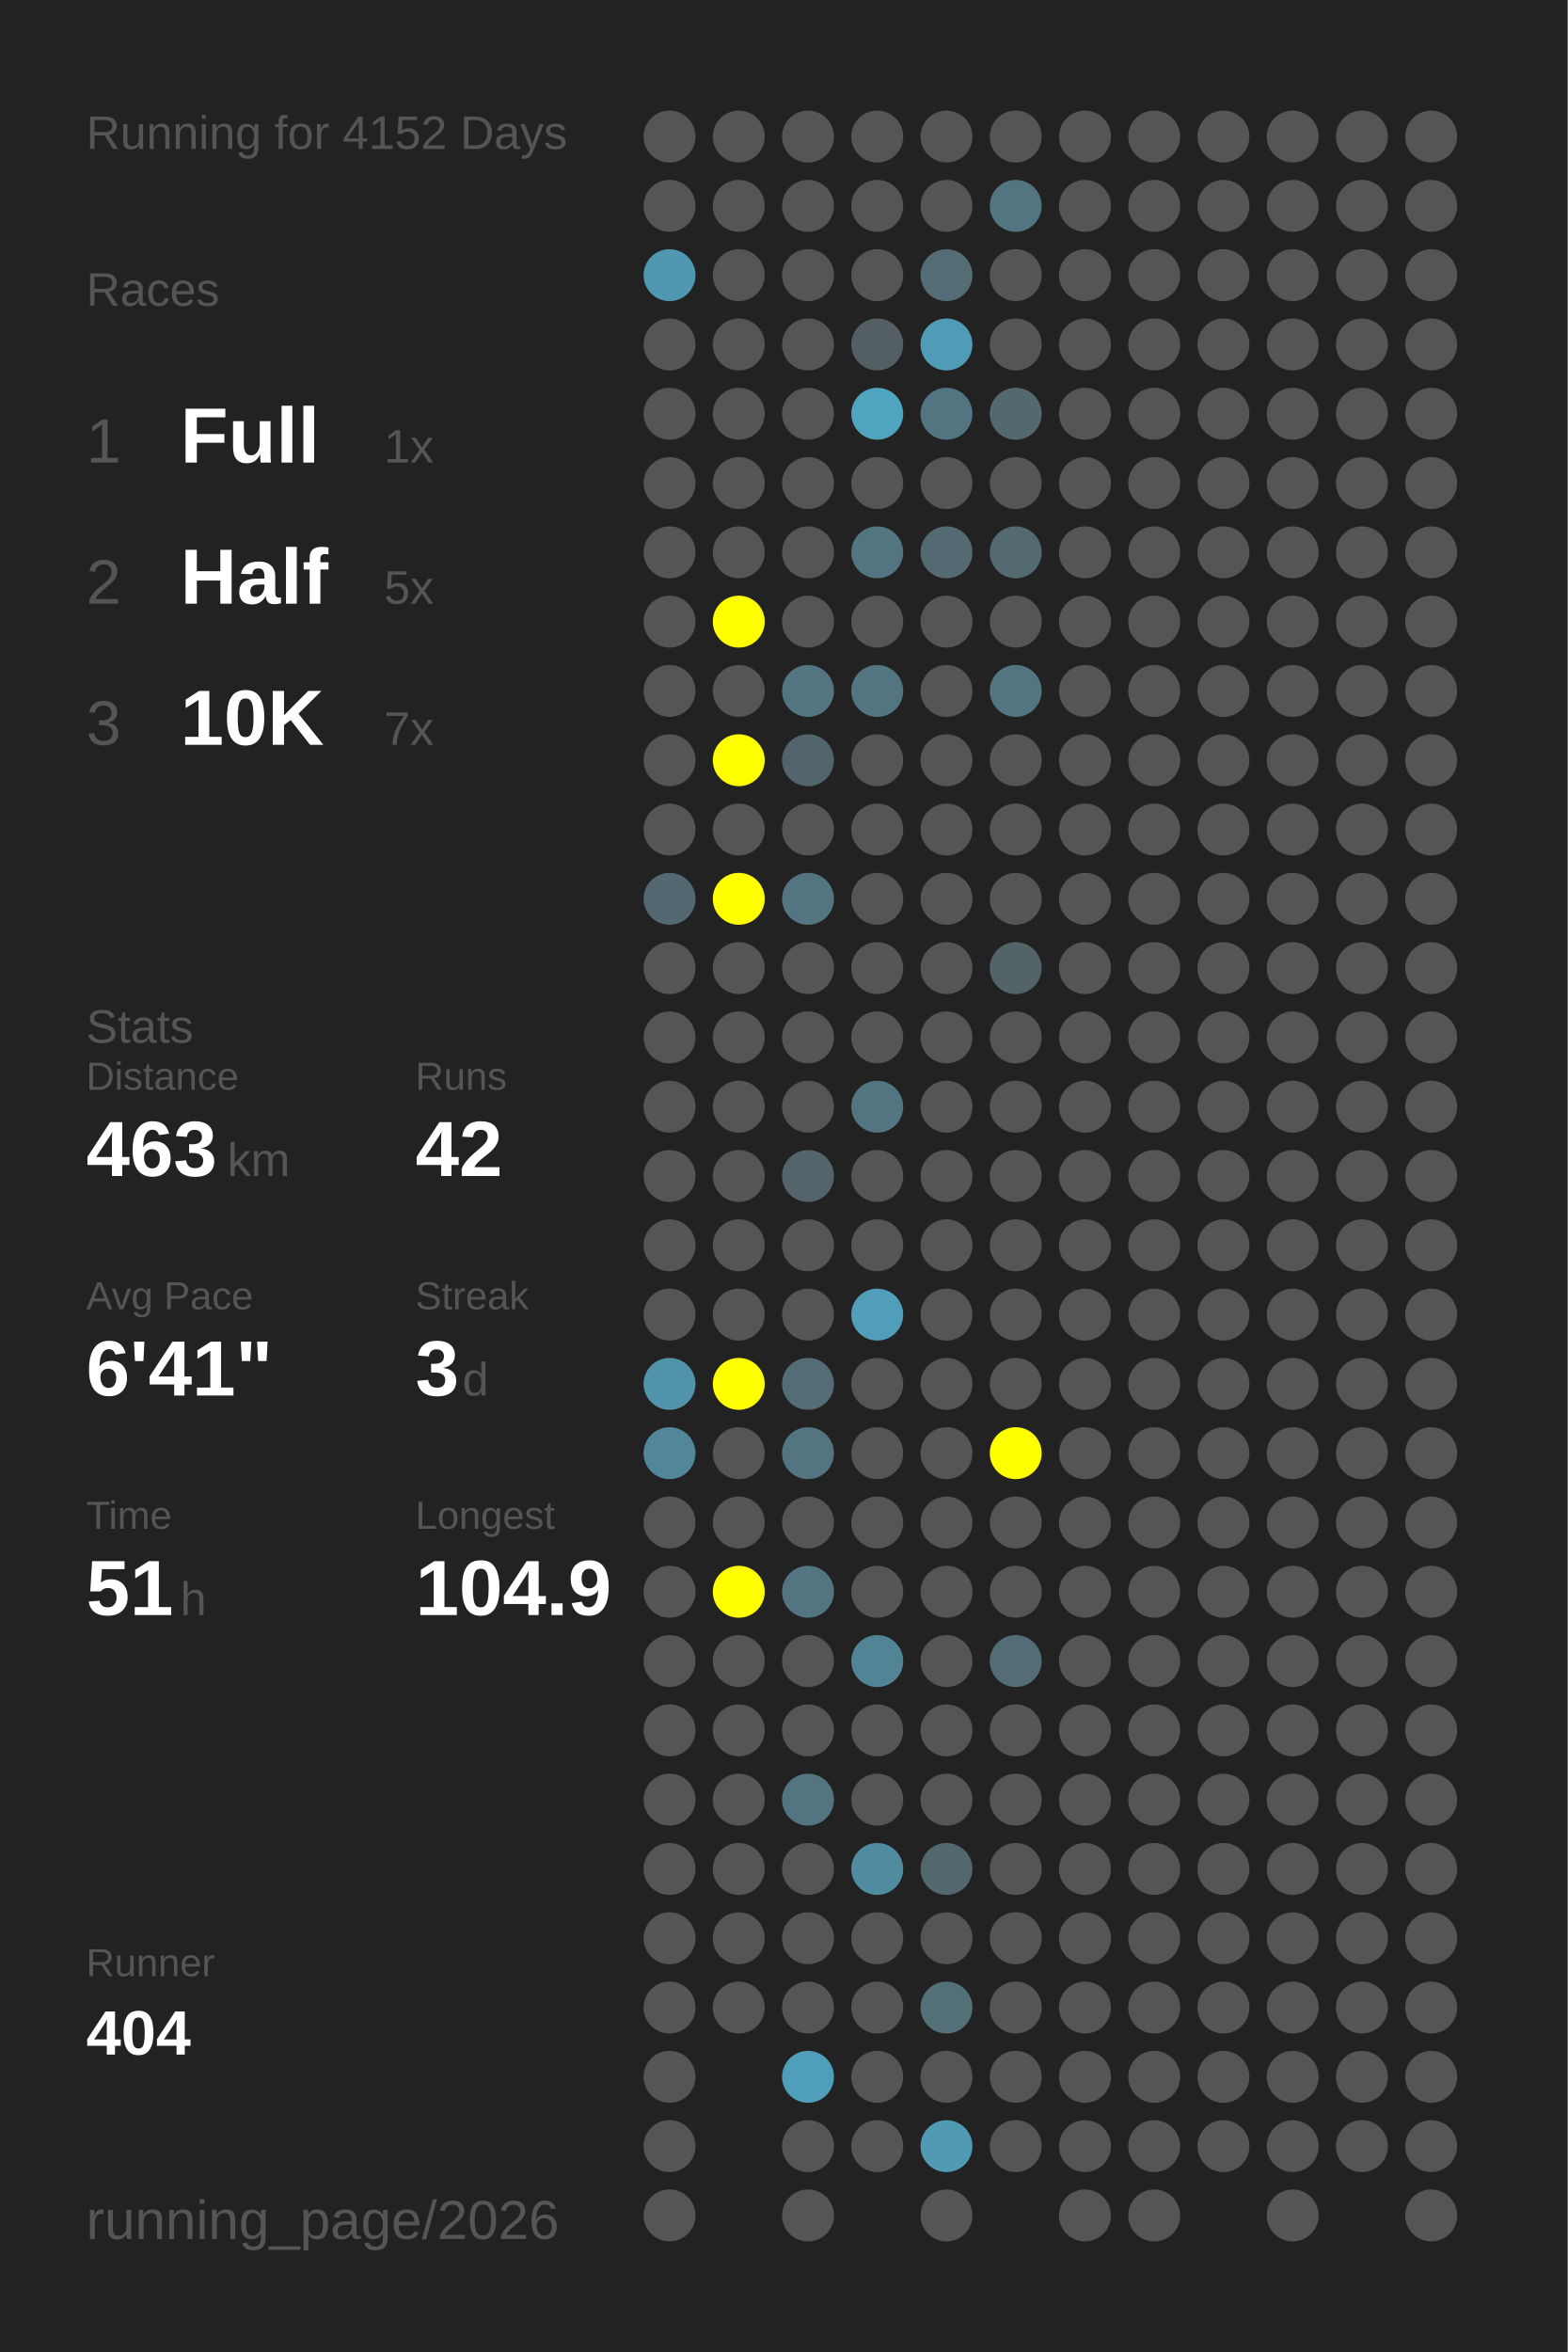
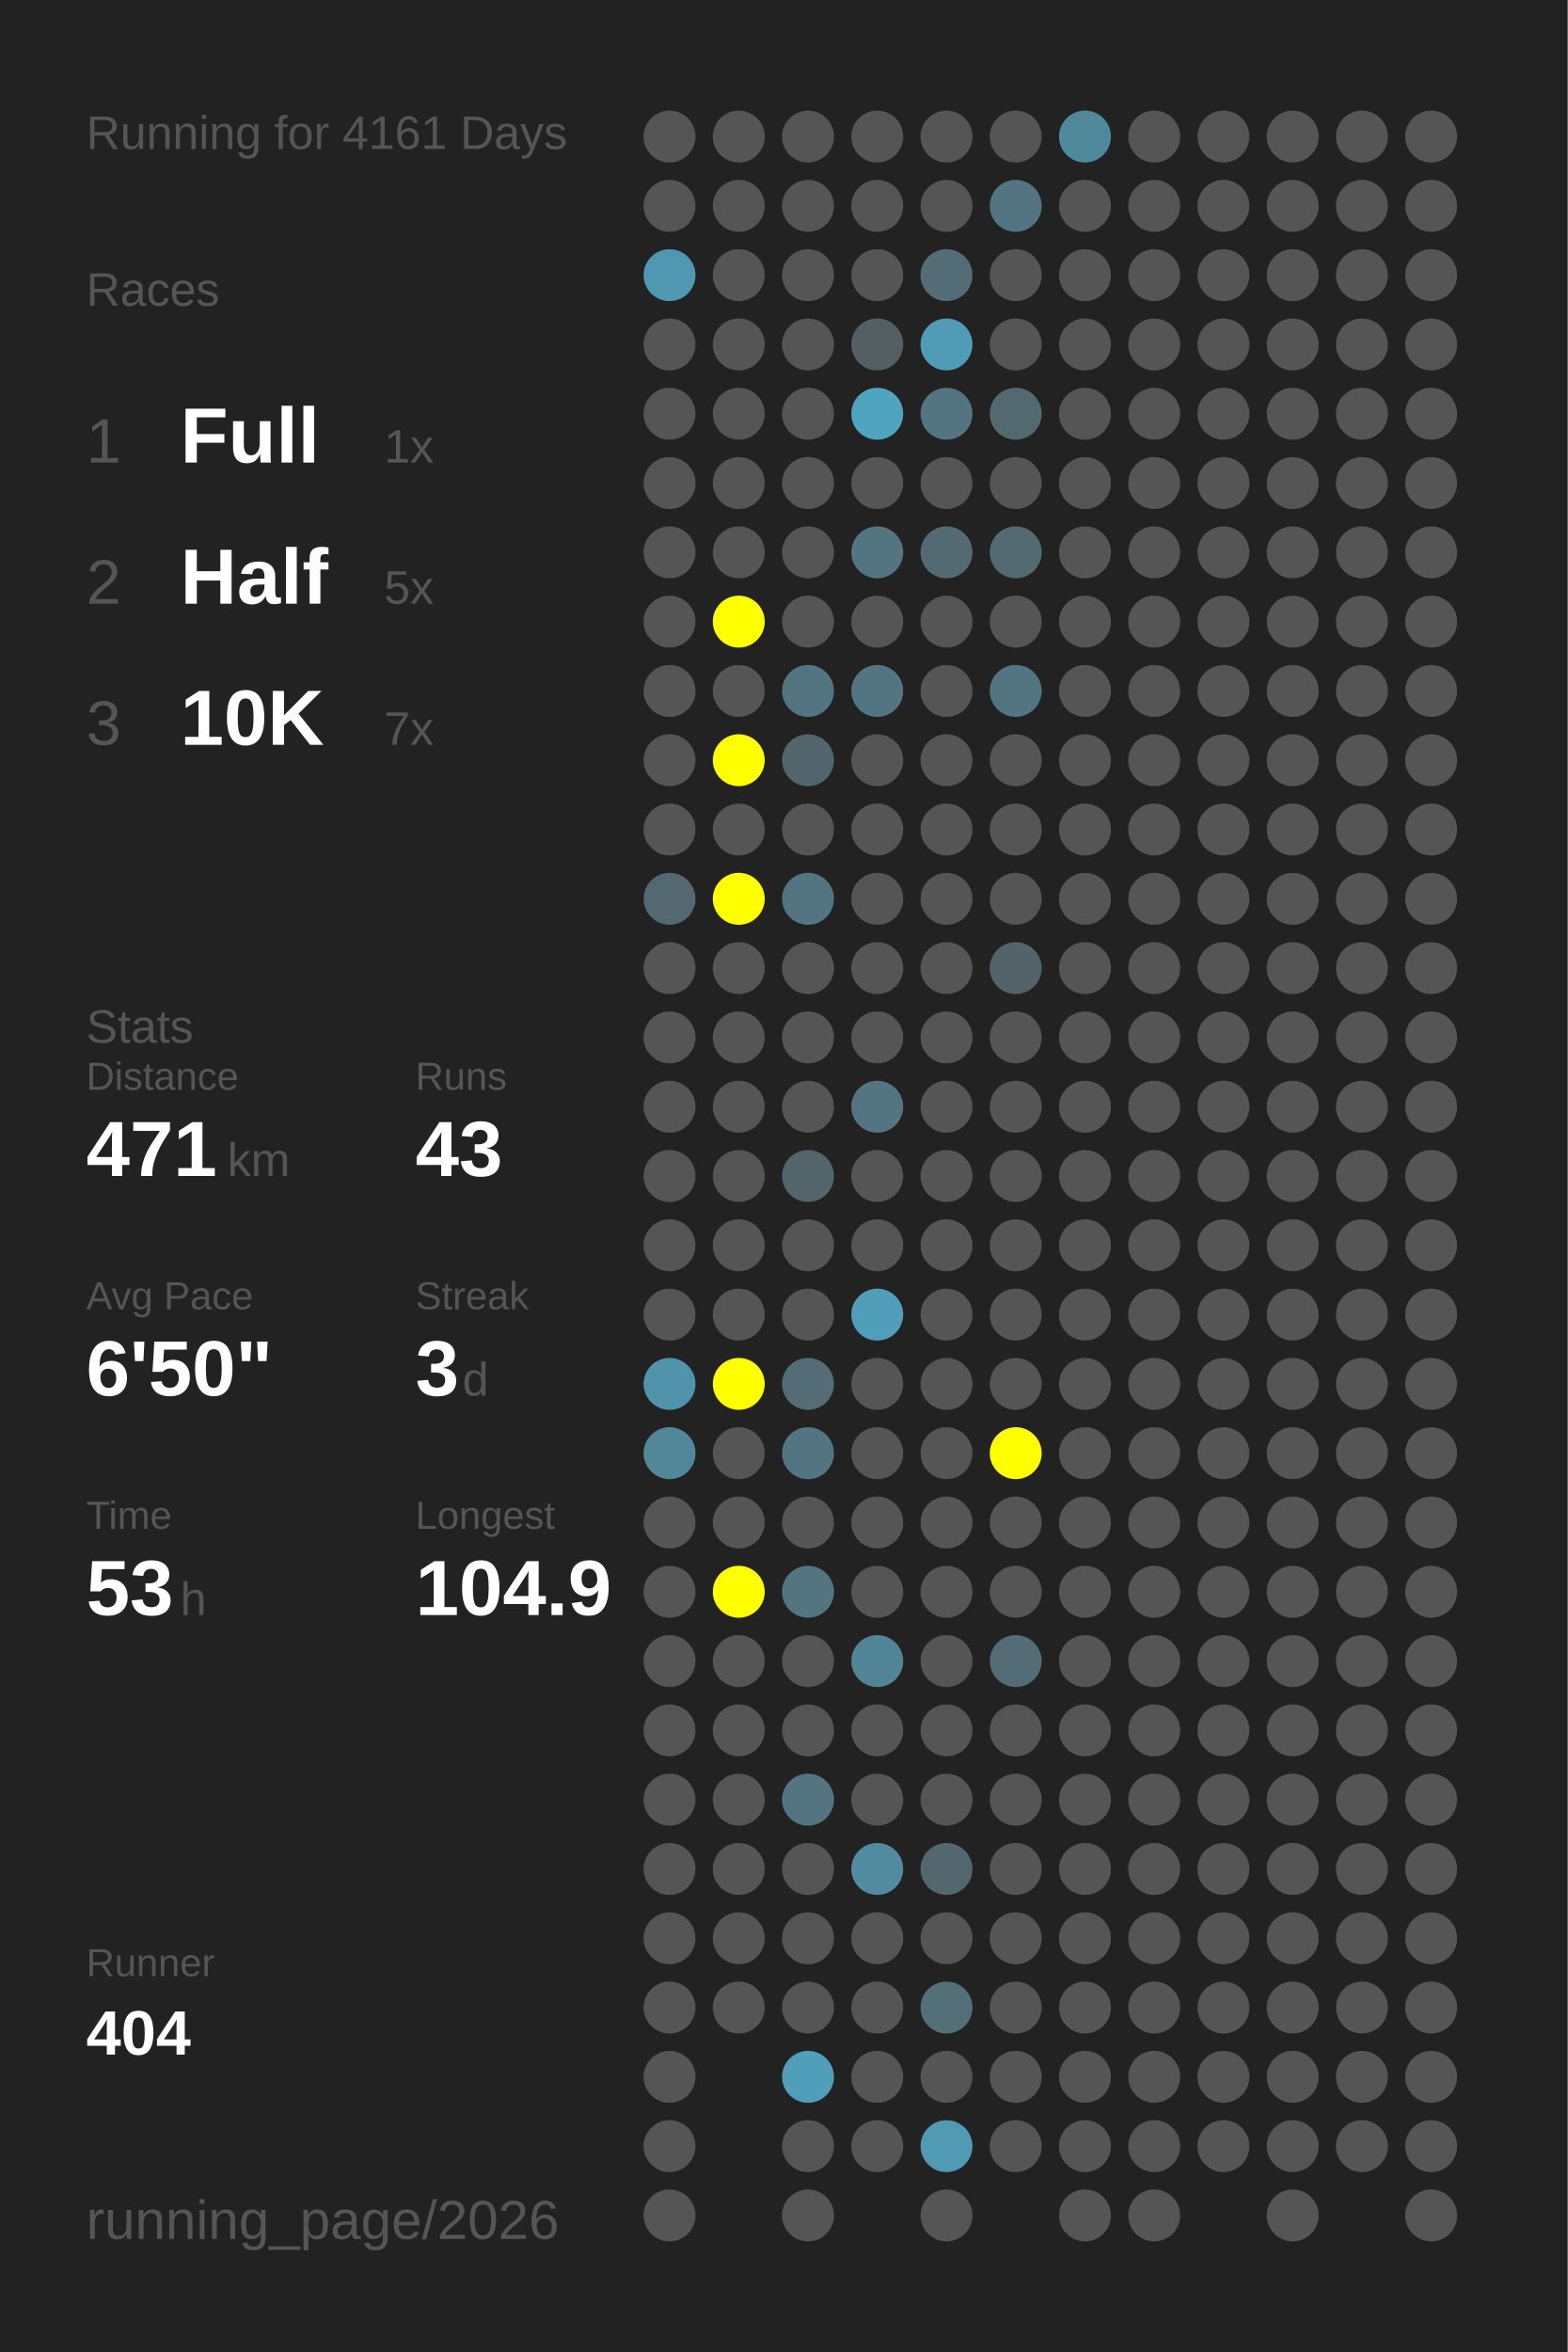
<svg xmlns="http://www.w3.org/2000/svg" baseProfile="full" height="300mm" version="1.1" viewBox="0,0,200,300" width="200mm">
  <defs />
  <rect fill="#222222" height="300" width="200" x="0" y="0" />
-   <text fill="#555555" style="font-size:6px; font-family:Arial;" x="11" y="19">Running for 4152 Days</text>
+   <text fill="#555555" style="font-size:6px; font-family:Arial;" x="11" y="19">Running for 4161 Days</text>
  <text fill="#555555" style="font-size:6px; font-family:Arial;" x="11" y="39">Races</text>
  <text fill="#555555" style="font-size:8px; font-family:Arial;" x="11" y="59">1</text>
  <text fill="#FFFFFF" style="font-size:10px; font-family:Arial; font-weight:bold;" x="23" y="59">Full</text>
  <text fill="#555555" style="font-size:6px; font-family:Arial;" x="49" y="59">1x</text>
  <text fill="#555555" style="font-size:8px; font-family:Arial;" x="11" y="77">2</text>
  <text fill="#FFFFFF" style="font-size:10px; font-family:Arial; font-weight:bold;" x="23" y="77">Half</text>
  <text fill="#555555" style="font-size:6px; font-family:Arial;" x="49" y="77">5x</text>
  <text fill="#555555" style="font-size:8px; font-family:Arial;" x="11" y="95">3</text>
  <text fill="#FFFFFF" style="font-size:10px; font-family:Arial; font-weight:bold;" x="23" y="95">10K</text>
  <text fill="#555555" style="font-size:6px; font-family:Arial;" x="49" y="95">7x</text>
  <text fill="#555555" style="font-size:6px; font-family:Arial;" x="11" y="133">Stats</text>
  <text fill="#555555" style="font-size:5px; font-family:Arial;" x="11" y="139">Distance</text>
-   <text fill="#FFFFFF" style="font-size:10px; font-family:Arial; font-weight:bold;" x="11" y="150">463</text>
+   <text fill="#FFFFFF" style="font-size:10px; font-family:Arial; font-weight:bold;" x="11" y="150">471</text>
  <text fill="#555555" style="font-size:6px; font-family:Arial;" x="29" y="150">km</text>
  <text fill="#555555" style="font-size:5px; font-family:Arial;" x="53" y="139">Runs</text>
-   <text fill="#FFFFFF" style="font-size:10px; font-family:Arial; font-weight:bold;" x="53" y="150">42</text>
+   <text fill="#FFFFFF" style="font-size:10px; font-family:Arial; font-weight:bold;" x="53" y="150">43</text>
  <text fill="#555555" style="font-size:5px; font-family:Arial;" x="11" y="167">Avg Pace</text>
-   <text fill="#FFFFFF" style="font-size:10px; font-family:Arial; font-weight:bold;" x="11" y="178">6'41"</text>
+   <text fill="#FFFFFF" style="font-size:10px; font-family:Arial; font-weight:bold;" x="11" y="178">6'50"</text>
  <text fill="#555555" style="font-size:5px; font-family:Arial;" x="53" y="167">Streak</text>
  <text fill="#FFFFFF" style="font-size:10px; font-family:Arial; font-weight:bold;" x="53" y="178">3</text>
  <text fill="#555555" style="font-size:6px; font-family:Arial;" x="59" y="178">d</text>
  <text fill="#555555" style="font-size:5px; font-family:Arial;" x="11" y="195">Time</text>
-   <text fill="#FFFFFF" style="font-size:10px; font-family:Arial; font-weight:bold;" x="11" y="206">51</text>
+   <text fill="#FFFFFF" style="font-size:10px; font-family:Arial; font-weight:bold;" x="11" y="206">53</text>
  <text fill="#555555" style="font-size:6px; font-family:Arial;" x="23" y="206">h</text>
  <text fill="#555555" style="font-size:5px; font-family:Arial;" x="53" y="195">Longest</text>
  <text fill="#FFFFFF" style="font-size:10px; font-family:Arial; font-weight:bold;" x="53" y="206">104.9</text>
  <text fill="#555555" style="font-size:5px; font-family:Arial;" x="11" y="252.065">Runner</text>
  <text fill="#FFFFFF" style="font-size:8px; font-family:Arial; font-weight:bold;" x="11" y="262.065">404</text>
  <text fill="#555555" style="font-size:7px; font-family:Arial;" x="11" y="285.581">running_page/2026</text>
  <circle cx="85.417" cy="17.419" fill="#555555" r="3.312" />
  <circle cx="85.417" cy="26.258" fill="#555555" r="3.312" />
  <circle cx="85.417" cy="35.097" fill="#5098b1" r="3.312" />
  <circle cx="85.417" cy="43.935" fill="#555555" r="3.312" />
  <circle cx="85.417" cy="52.774" fill="#555555" r="3.312" />
  <circle cx="85.417" cy="61.613" fill="#555555" r="3.312" />
  <circle cx="85.417" cy="70.452" fill="#555555" r="3.312" />
  <circle cx="85.417" cy="79.29" fill="#555555" r="3.312" />
  <circle cx="85.417" cy="88.129" fill="#555555" r="3.312" />
  <circle cx="85.417" cy="96.968" fill="#555555" r="3.312" />
  <circle cx="85.417" cy="105.806" fill="#555555" r="3.312" />
  <circle cx="85.417" cy="114.645" fill="#536870" r="3.312" />
  <circle cx="85.417" cy="123.484" fill="#555555" r="3.312" />
  <circle cx="85.417" cy="132.323" fill="#555555" r="3.312" />
  <circle cx="85.417" cy="141.161" fill="#555555" r="3.312" />
  <circle cx="85.417" cy="150" fill="#555555" r="3.312" />
  <circle cx="85.417" cy="158.839" fill="#555555" r="3.312" />
  <circle cx="85.417" cy="167.677" fill="#555555" r="3.312" />
  <circle cx="85.417" cy="176.516" fill="#5093aa" r="3.312" />
  <circle cx="85.417" cy="185.355" fill="#518799" r="3.312" />
  <circle cx="85.417" cy="194.194" fill="#555555" r="3.312" />
  <circle cx="85.417" cy="203.032" fill="#555555" r="3.312" />
  <circle cx="85.417" cy="211.871" fill="#555555" r="3.312" />
  <circle cx="85.417" cy="220.71" fill="#555555" r="3.312" />
  <circle cx="85.417" cy="229.548" fill="#555555" r="3.312" />
  <circle cx="85.417" cy="238.387" fill="#555555" r="3.312" />
  <circle cx="85.417" cy="247.226" fill="#555555" r="3.312" />
  <circle cx="85.417" cy="256.065" fill="#555555" r="3.312" />
  <circle cx="85.417" cy="264.903" fill="#555555" r="3.312" />
  <circle cx="85.417" cy="273.742" fill="#555555" r="3.312" />
  <circle cx="85.417" cy="282.581" fill="#555555" r="3.312" />
  <circle cx="94.25" cy="17.419" fill="#555555" r="3.312" />
  <circle cx="94.25" cy="26.258" fill="#555555" r="3.312" />
  <circle cx="94.25" cy="35.097" fill="#555555" r="3.312" />
  <circle cx="94.25" cy="43.935" fill="#555555" r="3.312" />
  <circle cx="94.25" cy="52.774" fill="#555555" r="3.312" />
  <circle cx="94.25" cy="61.613" fill="#555555" r="3.312" />
  <circle cx="94.25" cy="70.452" fill="#555555" r="3.312" />
  <circle cx="94.25" cy="79.29" fill="#FFFF00" r="3.312" />
  <circle cx="94.25" cy="88.129" fill="#555555" r="3.312" />
  <circle cx="94.25" cy="96.968" fill="#FFFF00" r="3.312" />
  <circle cx="94.25" cy="105.806" fill="#555555" r="3.312" />
  <circle cx="94.25" cy="114.645" fill="#FFFF00" r="3.312" />
  <circle cx="94.25" cy="123.484" fill="#555555" r="3.312" />
  <circle cx="94.25" cy="132.323" fill="#555555" r="3.312" />
  <circle cx="94.25" cy="141.161" fill="#555555" r="3.312" />
  <circle cx="94.25" cy="150" fill="#555555" r="3.312" />
  <circle cx="94.25" cy="158.839" fill="#555555" r="3.312" />
  <circle cx="94.25" cy="167.677" fill="#555555" r="3.312" />
  <circle cx="94.25" cy="176.516" fill="#FFFF00" r="3.312" />
  <circle cx="94.25" cy="185.355" fill="#555555" r="3.312" />
  <circle cx="94.25" cy="194.194" fill="#555555" r="3.312" />
  <circle cx="94.25" cy="203.032" fill="#FFFF00" r="3.312" />
  <circle cx="94.25" cy="211.871" fill="#555555" r="3.312" />
  <circle cx="94.25" cy="220.71" fill="#555555" r="3.312" />
  <circle cx="94.25" cy="229.548" fill="#555555" r="3.312" />
  <circle cx="94.25" cy="238.387" fill="#555555" r="3.312" />
  <circle cx="94.25" cy="247.226" fill="#555555" r="3.312" />
  <circle cx="94.25" cy="256.065" fill="#555555" r="3.312" />
  <circle cx="103.083" cy="17.419" fill="#555555" r="3.312" />
  <circle cx="103.083" cy="26.258" fill="#555555" r="3.312" />
  <circle cx="103.083" cy="35.097" fill="#555555" r="3.312" />
  <circle cx="103.083" cy="43.935" fill="#555555" r="3.312" />
  <circle cx="103.083" cy="52.774" fill="#555555" r="3.312" />
  <circle cx="103.083" cy="61.613" fill="#555555" r="3.312" />
  <circle cx="103.083" cy="70.452" fill="#555555" r="3.312" />
  <circle cx="103.083" cy="79.29" fill="#555555" r="3.312" />
  <circle cx="103.083" cy="88.129" fill="#527581" r="3.312" />
  <circle cx="103.083" cy="96.968" fill="#53656c" r="3.312" />
  <circle cx="103.083" cy="105.806" fill="#555555" r="3.312" />
  <circle cx="103.083" cy="114.645" fill="#527581" r="3.312" />
  <circle cx="103.083" cy="123.484" fill="#555555" r="3.312" />
  <circle cx="103.083" cy="132.323" fill="#555555" r="3.312" />
  <circle cx="103.083" cy="141.161" fill="#555555" r="3.312" />
  <circle cx="103.083" cy="150" fill="#53656b" r="3.312" />
  <circle cx="103.083" cy="158.839" fill="#555555" r="3.312" />
  <circle cx="103.083" cy="167.677" fill="#555555" r="3.312" />
  <circle cx="103.083" cy="176.516" fill="#536c75" r="3.312" />
  <circle cx="103.083" cy="185.355" fill="#527581" r="3.312" />
  <circle cx="103.083" cy="194.194" fill="#555555" r="3.312" />
  <circle cx="103.083" cy="203.032" fill="#527581" r="3.312" />
  <circle cx="103.083" cy="211.871" fill="#555555" r="3.312" />
  <circle cx="103.083" cy="220.71" fill="#555555" r="3.312" />
  <circle cx="103.083" cy="229.548" fill="#527581" r="3.312" />
  <circle cx="103.083" cy="238.387" fill="#555555" r="3.312" />
  <circle cx="103.083" cy="247.226" fill="#555555" r="3.312" />
  <circle cx="103.083" cy="256.065" fill="#555555" r="3.312" />
  <circle cx="103.083" cy="264.903" fill="#509fba" r="3.312" />
  <circle cx="103.083" cy="273.742" fill="#555555" r="3.312" />
  <circle cx="103.083" cy="282.581" fill="#555555" r="3.312" />
  <circle cx="111.917" cy="17.419" fill="#555555" r="3.312" />
  <circle cx="111.917" cy="26.258" fill="#555555" r="3.312" />
  <circle cx="111.917" cy="35.097" fill="#555555" r="3.312" />
  <circle cx="111.917" cy="43.935" fill="#545f63" r="3.312" />
  <circle cx="111.917" cy="52.774" fill="#4fa4c0" r="3.312" />
  <circle cx="111.917" cy="61.613" fill="#555555" r="3.312" />
  <circle cx="111.917" cy="70.452" fill="#527581" r="3.312" />
  <circle cx="111.917" cy="79.29" fill="#555555" r="3.312" />
  <circle cx="111.917" cy="88.129" fill="#527581" r="3.312" />
  <circle cx="111.917" cy="96.968" fill="#555555" r="3.312" />
  <circle cx="111.917" cy="105.806" fill="#555555" r="3.312" />
  <circle cx="111.917" cy="114.645" fill="#555555" r="3.312" />
  <circle cx="111.917" cy="123.484" fill="#555555" r="3.312" />
  <circle cx="111.917" cy="132.323" fill="#555555" r="3.312" />
  <circle cx="111.917" cy="141.161" fill="#527581" r="3.312" />
  <circle cx="111.917" cy="150" fill="#555555" r="3.312" />
  <circle cx="111.917" cy="158.839" fill="#555555" r="3.312" />
  <circle cx="111.917" cy="167.677" fill="#509eb9" r="3.312" />
  <circle cx="111.917" cy="176.516" fill="#555555" r="3.312" />
  <circle cx="111.917" cy="185.355" fill="#555555" r="3.312" />
  <circle cx="111.917" cy="194.194" fill="#555555" r="3.312" />
  <circle cx="111.917" cy="203.032" fill="#555555" r="3.312" />
  <circle cx="111.917" cy="211.871" fill="#518495" r="3.312" />
  <circle cx="111.917" cy="220.71" fill="#555555" r="3.312" />
  <circle cx="111.917" cy="229.548" fill="#555555" r="3.312" />
  <circle cx="111.917" cy="238.387" fill="#518b9f" r="3.312" />
  <circle cx="111.917" cy="247.226" fill="#555555" r="3.312" />
  <circle cx="111.917" cy="256.065" fill="#555555" r="3.312" />
  <circle cx="111.917" cy="264.903" fill="#555555" r="3.312" />
  <circle cx="111.917" cy="273.742" fill="#555555" r="3.312" />
  <circle cx="120.75" cy="17.419" fill="#555555" r="3.312" />
  <circle cx="120.75" cy="26.258" fill="#555555" r="3.312" />
  <circle cx="120.75" cy="35.097" fill="#536c75" r="3.312" />
  <circle cx="120.75" cy="43.935" fill="#509cb6" r="3.312" />
  <circle cx="120.75" cy="52.774" fill="#527581" r="3.312" />
  <circle cx="120.75" cy="61.613" fill="#555555" r="3.312" />
  <circle cx="120.75" cy="70.452" fill="#536a72" r="3.312" />
  <circle cx="120.75" cy="79.29" fill="#555555" r="3.312" />
  <circle cx="120.75" cy="88.129" fill="#555555" r="3.312" />
  <circle cx="120.75" cy="96.968" fill="#555555" r="3.312" />
  <circle cx="120.75" cy="105.806" fill="#555555" r="3.312" />
  <circle cx="120.75" cy="114.645" fill="#555555" r="3.312" />
  <circle cx="120.75" cy="123.484" fill="#555555" r="3.312" />
  <circle cx="120.75" cy="132.323" fill="#555555" r="3.312" />
  <circle cx="120.75" cy="141.161" fill="#555555" r="3.312" />
  <circle cx="120.75" cy="150" fill="#555555" r="3.312" />
  <circle cx="120.75" cy="158.839" fill="#555555" r="3.312" />
  <circle cx="120.75" cy="167.677" fill="#555555" r="3.312" />
  <circle cx="120.75" cy="176.516" fill="#555555" r="3.312" />
  <circle cx="120.75" cy="185.355" fill="#555555" r="3.312" />
  <circle cx="120.75" cy="194.194" fill="#555555" r="3.312" />
  <circle cx="120.75" cy="203.032" fill="#555555" r="3.312" />
  <circle cx="120.75" cy="211.871" fill="#555555" r="3.312" />
  <circle cx="120.75" cy="220.71" fill="#555555" r="3.312" />
  <circle cx="120.75" cy="229.548" fill="#555555" r="3.312" />
  <circle cx="120.75" cy="238.387" fill="#53676e" r="3.312" />
  <circle cx="120.75" cy="247.226" fill="#555555" r="3.312" />
  <circle cx="120.75" cy="256.065" fill="#536f78" r="3.312" />
  <circle cx="120.75" cy="264.903" fill="#555555" r="3.312" />
  <circle cx="120.75" cy="273.742" fill="#509ab3" r="3.312" />
  <circle cx="120.75" cy="282.581" fill="#555555" r="3.312" />
  <circle cx="129.583" cy="17.419" fill="#555555" r="3.312" />
  <circle cx="129.583" cy="26.258" fill="#527581" r="3.312" />
  <circle cx="129.583" cy="35.097" fill="#555555" r="3.312" />
  <circle cx="129.583" cy="43.935" fill="#555555" r="3.312" />
  <circle cx="129.583" cy="52.774" fill="#536970" r="3.312" />
  <circle cx="129.583" cy="61.613" fill="#555555" r="3.312" />
  <circle cx="129.583" cy="70.452" fill="#536a71" r="3.312" />
  <circle cx="129.583" cy="79.29" fill="#555555" r="3.312" />
  <circle cx="129.583" cy="88.129" fill="#527581" r="3.312" />
  <circle cx="129.583" cy="96.968" fill="#555555" r="3.312" />
  <circle cx="129.583" cy="105.806" fill="#555555" r="3.312" />
  <circle cx="129.583" cy="114.645" fill="#555555" r="3.312" />
  <circle cx="129.583" cy="123.484" fill="#546368" r="3.312" />
  <circle cx="129.583" cy="132.323" fill="#555555" r="3.312" />
  <circle cx="129.583" cy="141.161" fill="#555555" r="3.312" />
  <circle cx="129.583" cy="150" fill="#555555" r="3.312" />
  <circle cx="129.583" cy="158.839" fill="#555555" r="3.312" />
  <circle cx="129.583" cy="167.677" fill="#555555" r="3.312" />
  <circle cx="129.583" cy="176.516" fill="#555555" r="3.312" />
  <circle cx="129.583" cy="185.355" fill="#FFFF00" r="3.312" />
  <circle cx="129.583" cy="194.194" fill="#555555" r="3.312" />
  <circle cx="129.583" cy="203.032" fill="#555555" r="3.312" />
  <circle cx="129.583" cy="211.871" fill="#536c75" r="3.312" />
  <circle cx="129.583" cy="220.71" fill="#555555" r="3.312" />
  <circle cx="129.583" cy="229.548" fill="#555555" r="3.312" />
  <circle cx="129.583" cy="238.387" fill="#555555" r="3.312" />
  <circle cx="129.583" cy="247.226" fill="#555555" r="3.312" />
  <circle cx="129.583" cy="256.065" fill="#555555" r="3.312" />
  <circle cx="129.583" cy="264.903" fill="#555555" r="3.312" />
  <circle cx="129.583" cy="273.742" fill="#555555" r="3.312" />
-   <circle cx="138.417" cy="17.419" fill="#555555" r="3.312" />
+   <circle cx="138.417" cy="17.419" fill="#51899c" r="3.312" />
  <circle cx="138.417" cy="26.258" fill="#555555" r="3.312" />
  <circle cx="138.417" cy="35.097" fill="#555555" r="3.312" />
  <circle cx="138.417" cy="43.935" fill="#555555" r="3.312" />
  <circle cx="138.417" cy="52.774" fill="#555555" r="3.312" />
  <circle cx="138.417" cy="61.613" fill="#555555" r="3.312" />
  <circle cx="138.417" cy="70.452" fill="#555555" r="3.312" />
  <circle cx="138.417" cy="79.29" fill="#555555" r="3.312" />
  <circle cx="138.417" cy="88.129" fill="#555555" r="3.312" />
  <circle cx="138.417" cy="96.968" fill="#555555" r="3.312" />
  <circle cx="138.417" cy="105.806" fill="#555555" r="3.312" />
  <circle cx="138.417" cy="114.645" fill="#555555" r="3.312" />
  <circle cx="138.417" cy="123.484" fill="#555555" r="3.312" />
  <circle cx="138.417" cy="132.323" fill="#555555" r="3.312" />
  <circle cx="138.417" cy="141.161" fill="#555555" r="3.312" />
  <circle cx="138.417" cy="150" fill="#555555" r="3.312" />
  <circle cx="138.417" cy="158.839" fill="#555555" r="3.312" />
  <circle cx="138.417" cy="167.677" fill="#555555" r="3.312" />
  <circle cx="138.417" cy="176.516" fill="#555555" r="3.312" />
  <circle cx="138.417" cy="185.355" fill="#555555" r="3.312" />
  <circle cx="138.417" cy="194.194" fill="#555555" r="3.312" />
  <circle cx="138.417" cy="203.032" fill="#555555" r="3.312" />
  <circle cx="138.417" cy="211.871" fill="#555555" r="3.312" />
  <circle cx="138.417" cy="220.71" fill="#555555" r="3.312" />
  <circle cx="138.417" cy="229.548" fill="#555555" r="3.312" />
  <circle cx="138.417" cy="238.387" fill="#555555" r="3.312" />
  <circle cx="138.417" cy="247.226" fill="#555555" r="3.312" />
  <circle cx="138.417" cy="256.065" fill="#555555" r="3.312" />
  <circle cx="138.417" cy="264.903" fill="#555555" r="3.312" />
  <circle cx="138.417" cy="273.742" fill="#555555" r="3.312" />
  <circle cx="138.417" cy="282.581" fill="#555555" r="3.312" />
  <circle cx="147.25" cy="17.419" fill="#555555" r="3.312" />
  <circle cx="147.25" cy="26.258" fill="#555555" r="3.312" />
  <circle cx="147.25" cy="35.097" fill="#555555" r="3.312" />
  <circle cx="147.25" cy="43.935" fill="#555555" r="3.312" />
  <circle cx="147.25" cy="52.774" fill="#555555" r="3.312" />
  <circle cx="147.25" cy="61.613" fill="#555555" r="3.312" />
  <circle cx="147.25" cy="70.452" fill="#555555" r="3.312" />
  <circle cx="147.25" cy="79.29" fill="#555555" r="3.312" />
  <circle cx="147.25" cy="88.129" fill="#555555" r="3.312" />
  <circle cx="147.25" cy="96.968" fill="#555555" r="3.312" />
  <circle cx="147.25" cy="105.806" fill="#555555" r="3.312" />
  <circle cx="147.25" cy="114.645" fill="#555555" r="3.312" />
  <circle cx="147.25" cy="123.484" fill="#555555" r="3.312" />
  <circle cx="147.25" cy="132.323" fill="#555555" r="3.312" />
  <circle cx="147.25" cy="141.161" fill="#555555" r="3.312" />
  <circle cx="147.25" cy="150" fill="#555555" r="3.312" />
  <circle cx="147.25" cy="158.839" fill="#555555" r="3.312" />
  <circle cx="147.25" cy="167.677" fill="#555555" r="3.312" />
  <circle cx="147.25" cy="176.516" fill="#555555" r="3.312" />
  <circle cx="147.25" cy="185.355" fill="#555555" r="3.312" />
  <circle cx="147.25" cy="194.194" fill="#555555" r="3.312" />
  <circle cx="147.25" cy="203.032" fill="#555555" r="3.312" />
  <circle cx="147.25" cy="211.871" fill="#555555" r="3.312" />
  <circle cx="147.25" cy="220.71" fill="#555555" r="3.312" />
  <circle cx="147.25" cy="229.548" fill="#555555" r="3.312" />
  <circle cx="147.25" cy="238.387" fill="#555555" r="3.312" />
  <circle cx="147.25" cy="247.226" fill="#555555" r="3.312" />
  <circle cx="147.25" cy="256.065" fill="#555555" r="3.312" />
  <circle cx="147.25" cy="264.903" fill="#555555" r="3.312" />
  <circle cx="147.25" cy="273.742" fill="#555555" r="3.312" />
  <circle cx="147.25" cy="282.581" fill="#555555" r="3.312" />
  <circle cx="156.083" cy="17.419" fill="#555555" r="3.312" />
  <circle cx="156.083" cy="26.258" fill="#555555" r="3.312" />
  <circle cx="156.083" cy="35.097" fill="#555555" r="3.312" />
  <circle cx="156.083" cy="43.935" fill="#555555" r="3.312" />
  <circle cx="156.083" cy="52.774" fill="#555555" r="3.312" />
  <circle cx="156.083" cy="61.613" fill="#555555" r="3.312" />
  <circle cx="156.083" cy="70.452" fill="#555555" r="3.312" />
  <circle cx="156.083" cy="79.29" fill="#555555" r="3.312" />
  <circle cx="156.083" cy="88.129" fill="#555555" r="3.312" />
  <circle cx="156.083" cy="96.968" fill="#555555" r="3.312" />
  <circle cx="156.083" cy="105.806" fill="#555555" r="3.312" />
  <circle cx="156.083" cy="114.645" fill="#555555" r="3.312" />
  <circle cx="156.083" cy="123.484" fill="#555555" r="3.312" />
  <circle cx="156.083" cy="132.323" fill="#555555" r="3.312" />
  <circle cx="156.083" cy="141.161" fill="#555555" r="3.312" />
  <circle cx="156.083" cy="150" fill="#555555" r="3.312" />
  <circle cx="156.083" cy="158.839" fill="#555555" r="3.312" />
  <circle cx="156.083" cy="167.677" fill="#555555" r="3.312" />
  <circle cx="156.083" cy="176.516" fill="#555555" r="3.312" />
  <circle cx="156.083" cy="185.355" fill="#555555" r="3.312" />
  <circle cx="156.083" cy="194.194" fill="#555555" r="3.312" />
  <circle cx="156.083" cy="203.032" fill="#555555" r="3.312" />
  <circle cx="156.083" cy="211.871" fill="#555555" r="3.312" />
  <circle cx="156.083" cy="220.71" fill="#555555" r="3.312" />
  <circle cx="156.083" cy="229.548" fill="#555555" r="3.312" />
  <circle cx="156.083" cy="238.387" fill="#555555" r="3.312" />
  <circle cx="156.083" cy="247.226" fill="#555555" r="3.312" />
  <circle cx="156.083" cy="256.065" fill="#555555" r="3.312" />
  <circle cx="156.083" cy="264.903" fill="#555555" r="3.312" />
  <circle cx="156.083" cy="273.742" fill="#555555" r="3.312" />
  <circle cx="164.917" cy="17.419" fill="#555555" r="3.312" />
  <circle cx="164.917" cy="26.258" fill="#555555" r="3.312" />
  <circle cx="164.917" cy="35.097" fill="#555555" r="3.312" />
  <circle cx="164.917" cy="43.935" fill="#555555" r="3.312" />
  <circle cx="164.917" cy="52.774" fill="#555555" r="3.312" />
  <circle cx="164.917" cy="61.613" fill="#555555" r="3.312" />
  <circle cx="164.917" cy="70.452" fill="#555555" r="3.312" />
  <circle cx="164.917" cy="79.29" fill="#555555" r="3.312" />
  <circle cx="164.917" cy="88.129" fill="#555555" r="3.312" />
  <circle cx="164.917" cy="96.968" fill="#555555" r="3.312" />
  <circle cx="164.917" cy="105.806" fill="#555555" r="3.312" />
  <circle cx="164.917" cy="114.645" fill="#555555" r="3.312" />
  <circle cx="164.917" cy="123.484" fill="#555555" r="3.312" />
  <circle cx="164.917" cy="132.323" fill="#555555" r="3.312" />
  <circle cx="164.917" cy="141.161" fill="#555555" r="3.312" />
  <circle cx="164.917" cy="150" fill="#555555" r="3.312" />
  <circle cx="164.917" cy="158.839" fill="#555555" r="3.312" />
  <circle cx="164.917" cy="167.677" fill="#555555" r="3.312" />
  <circle cx="164.917" cy="176.516" fill="#555555" r="3.312" />
  <circle cx="164.917" cy="185.355" fill="#555555" r="3.312" />
  <circle cx="164.917" cy="194.194" fill="#555555" r="3.312" />
  <circle cx="164.917" cy="203.032" fill="#555555" r="3.312" />
  <circle cx="164.917" cy="211.871" fill="#555555" r="3.312" />
  <circle cx="164.917" cy="220.71" fill="#555555" r="3.312" />
  <circle cx="164.917" cy="229.548" fill="#555555" r="3.312" />
  <circle cx="164.917" cy="238.387" fill="#555555" r="3.312" />
  <circle cx="164.917" cy="247.226" fill="#555555" r="3.312" />
  <circle cx="164.917" cy="256.065" fill="#555555" r="3.312" />
  <circle cx="164.917" cy="264.903" fill="#555555" r="3.312" />
  <circle cx="164.917" cy="273.742" fill="#555555" r="3.312" />
  <circle cx="164.917" cy="282.581" fill="#555555" r="3.312" />
  <circle cx="173.75" cy="17.419" fill="#555555" r="3.312" />
  <circle cx="173.75" cy="26.258" fill="#555555" r="3.312" />
  <circle cx="173.75" cy="35.097" fill="#555555" r="3.312" />
  <circle cx="173.75" cy="43.935" fill="#555555" r="3.312" />
  <circle cx="173.75" cy="52.774" fill="#555555" r="3.312" />
  <circle cx="173.75" cy="61.613" fill="#555555" r="3.312" />
  <circle cx="173.75" cy="70.452" fill="#555555" r="3.312" />
  <circle cx="173.75" cy="79.29" fill="#555555" r="3.312" />
  <circle cx="173.75" cy="88.129" fill="#555555" r="3.312" />
  <circle cx="173.75" cy="96.968" fill="#555555" r="3.312" />
  <circle cx="173.75" cy="105.806" fill="#555555" r="3.312" />
  <circle cx="173.75" cy="114.645" fill="#555555" r="3.312" />
  <circle cx="173.75" cy="123.484" fill="#555555" r="3.312" />
  <circle cx="173.75" cy="132.323" fill="#555555" r="3.312" />
  <circle cx="173.75" cy="141.161" fill="#555555" r="3.312" />
  <circle cx="173.75" cy="150" fill="#555555" r="3.312" />
  <circle cx="173.75" cy="158.839" fill="#555555" r="3.312" />
  <circle cx="173.75" cy="167.677" fill="#555555" r="3.312" />
  <circle cx="173.75" cy="176.516" fill="#555555" r="3.312" />
  <circle cx="173.75" cy="185.355" fill="#555555" r="3.312" />
  <circle cx="173.75" cy="194.194" fill="#555555" r="3.312" />
  <circle cx="173.75" cy="203.032" fill="#555555" r="3.312" />
  <circle cx="173.75" cy="211.871" fill="#555555" r="3.312" />
  <circle cx="173.75" cy="220.71" fill="#555555" r="3.312" />
  <circle cx="173.75" cy="229.548" fill="#555555" r="3.312" />
  <circle cx="173.75" cy="238.387" fill="#555555" r="3.312" />
  <circle cx="173.75" cy="247.226" fill="#555555" r="3.312" />
  <circle cx="173.75" cy="256.065" fill="#555555" r="3.312" />
  <circle cx="173.75" cy="264.903" fill="#555555" r="3.312" />
  <circle cx="173.75" cy="273.742" fill="#555555" r="3.312" />
  <circle cx="182.583" cy="17.419" fill="#555555" r="3.312" />
  <circle cx="182.583" cy="26.258" fill="#555555" r="3.312" />
  <circle cx="182.583" cy="35.097" fill="#555555" r="3.312" />
  <circle cx="182.583" cy="43.935" fill="#555555" r="3.312" />
  <circle cx="182.583" cy="52.774" fill="#555555" r="3.312" />
  <circle cx="182.583" cy="61.613" fill="#555555" r="3.312" />
  <circle cx="182.583" cy="70.452" fill="#555555" r="3.312" />
  <circle cx="182.583" cy="79.29" fill="#555555" r="3.312" />
  <circle cx="182.583" cy="88.129" fill="#555555" r="3.312" />
  <circle cx="182.583" cy="96.968" fill="#555555" r="3.312" />
  <circle cx="182.583" cy="105.806" fill="#555555" r="3.312" />
  <circle cx="182.583" cy="114.645" fill="#555555" r="3.312" />
  <circle cx="182.583" cy="123.484" fill="#555555" r="3.312" />
  <circle cx="182.583" cy="132.323" fill="#555555" r="3.312" />
  <circle cx="182.583" cy="141.161" fill="#555555" r="3.312" />
  <circle cx="182.583" cy="150" fill="#555555" r="3.312" />
  <circle cx="182.583" cy="158.839" fill="#555555" r="3.312" />
  <circle cx="182.583" cy="167.677" fill="#555555" r="3.312" />
  <circle cx="182.583" cy="176.516" fill="#555555" r="3.312" />
  <circle cx="182.583" cy="185.355" fill="#555555" r="3.312" />
  <circle cx="182.583" cy="194.194" fill="#555555" r="3.312" />
  <circle cx="182.583" cy="203.032" fill="#555555" r="3.312" />
  <circle cx="182.583" cy="211.871" fill="#555555" r="3.312" />
  <circle cx="182.583" cy="220.71" fill="#555555" r="3.312" />
  <circle cx="182.583" cy="229.548" fill="#555555" r="3.312" />
  <circle cx="182.583" cy="238.387" fill="#555555" r="3.312" />
  <circle cx="182.583" cy="247.226" fill="#555555" r="3.312" />
  <circle cx="182.583" cy="256.065" fill="#555555" r="3.312" />
  <circle cx="182.583" cy="264.903" fill="#555555" r="3.312" />
  <circle cx="182.583" cy="273.742" fill="#555555" r="3.312" />
  <circle cx="182.583" cy="282.581" fill="#555555" r="3.312" />
</svg>
